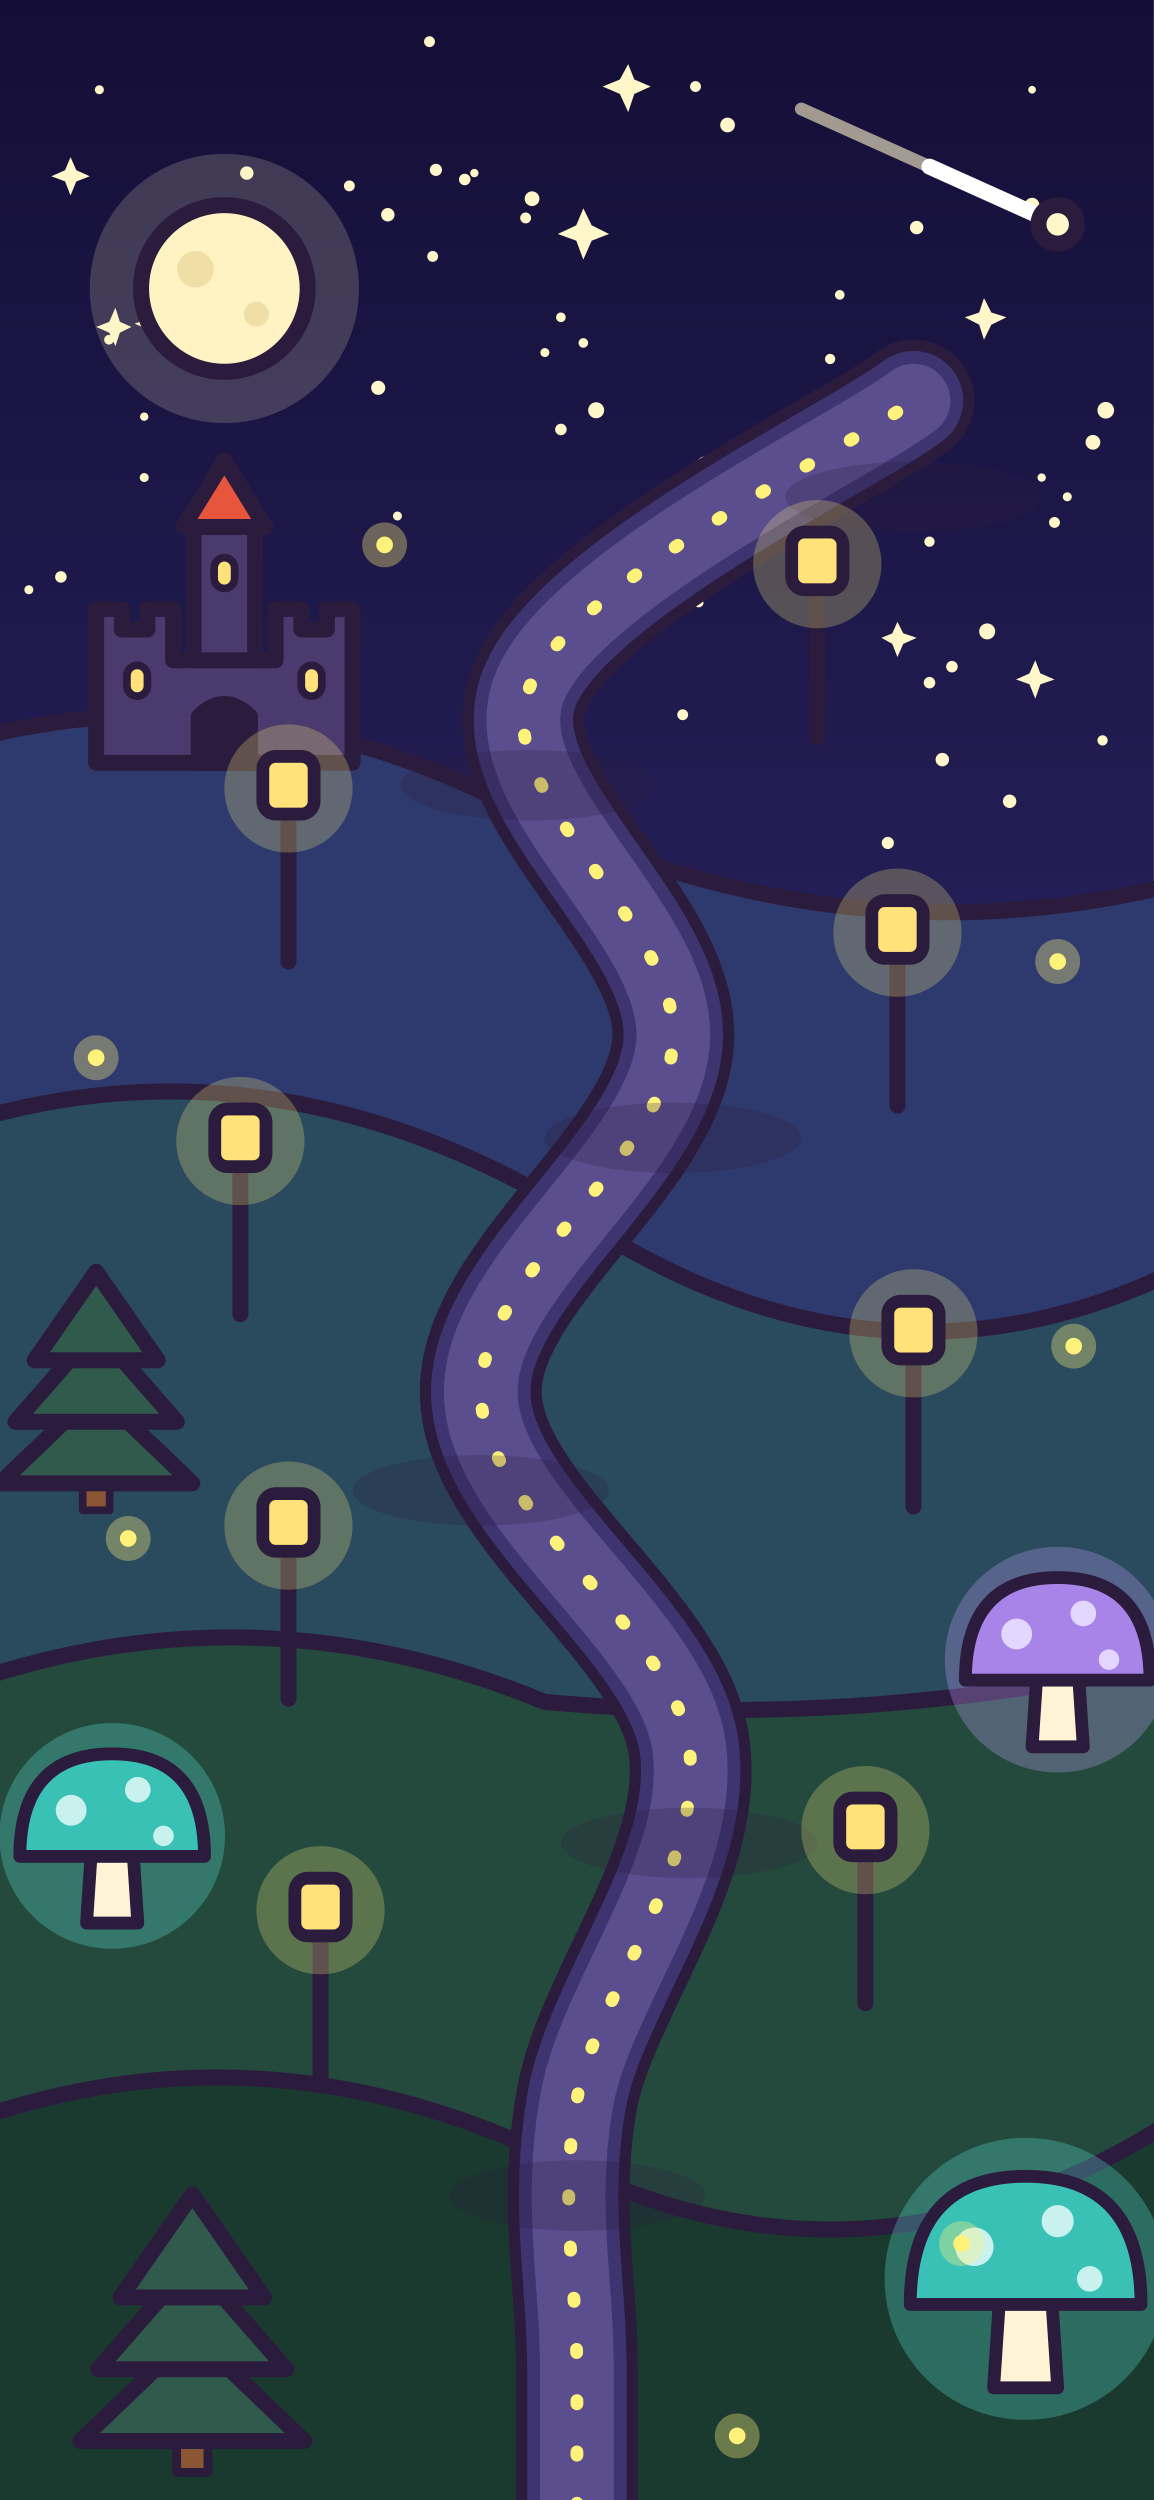
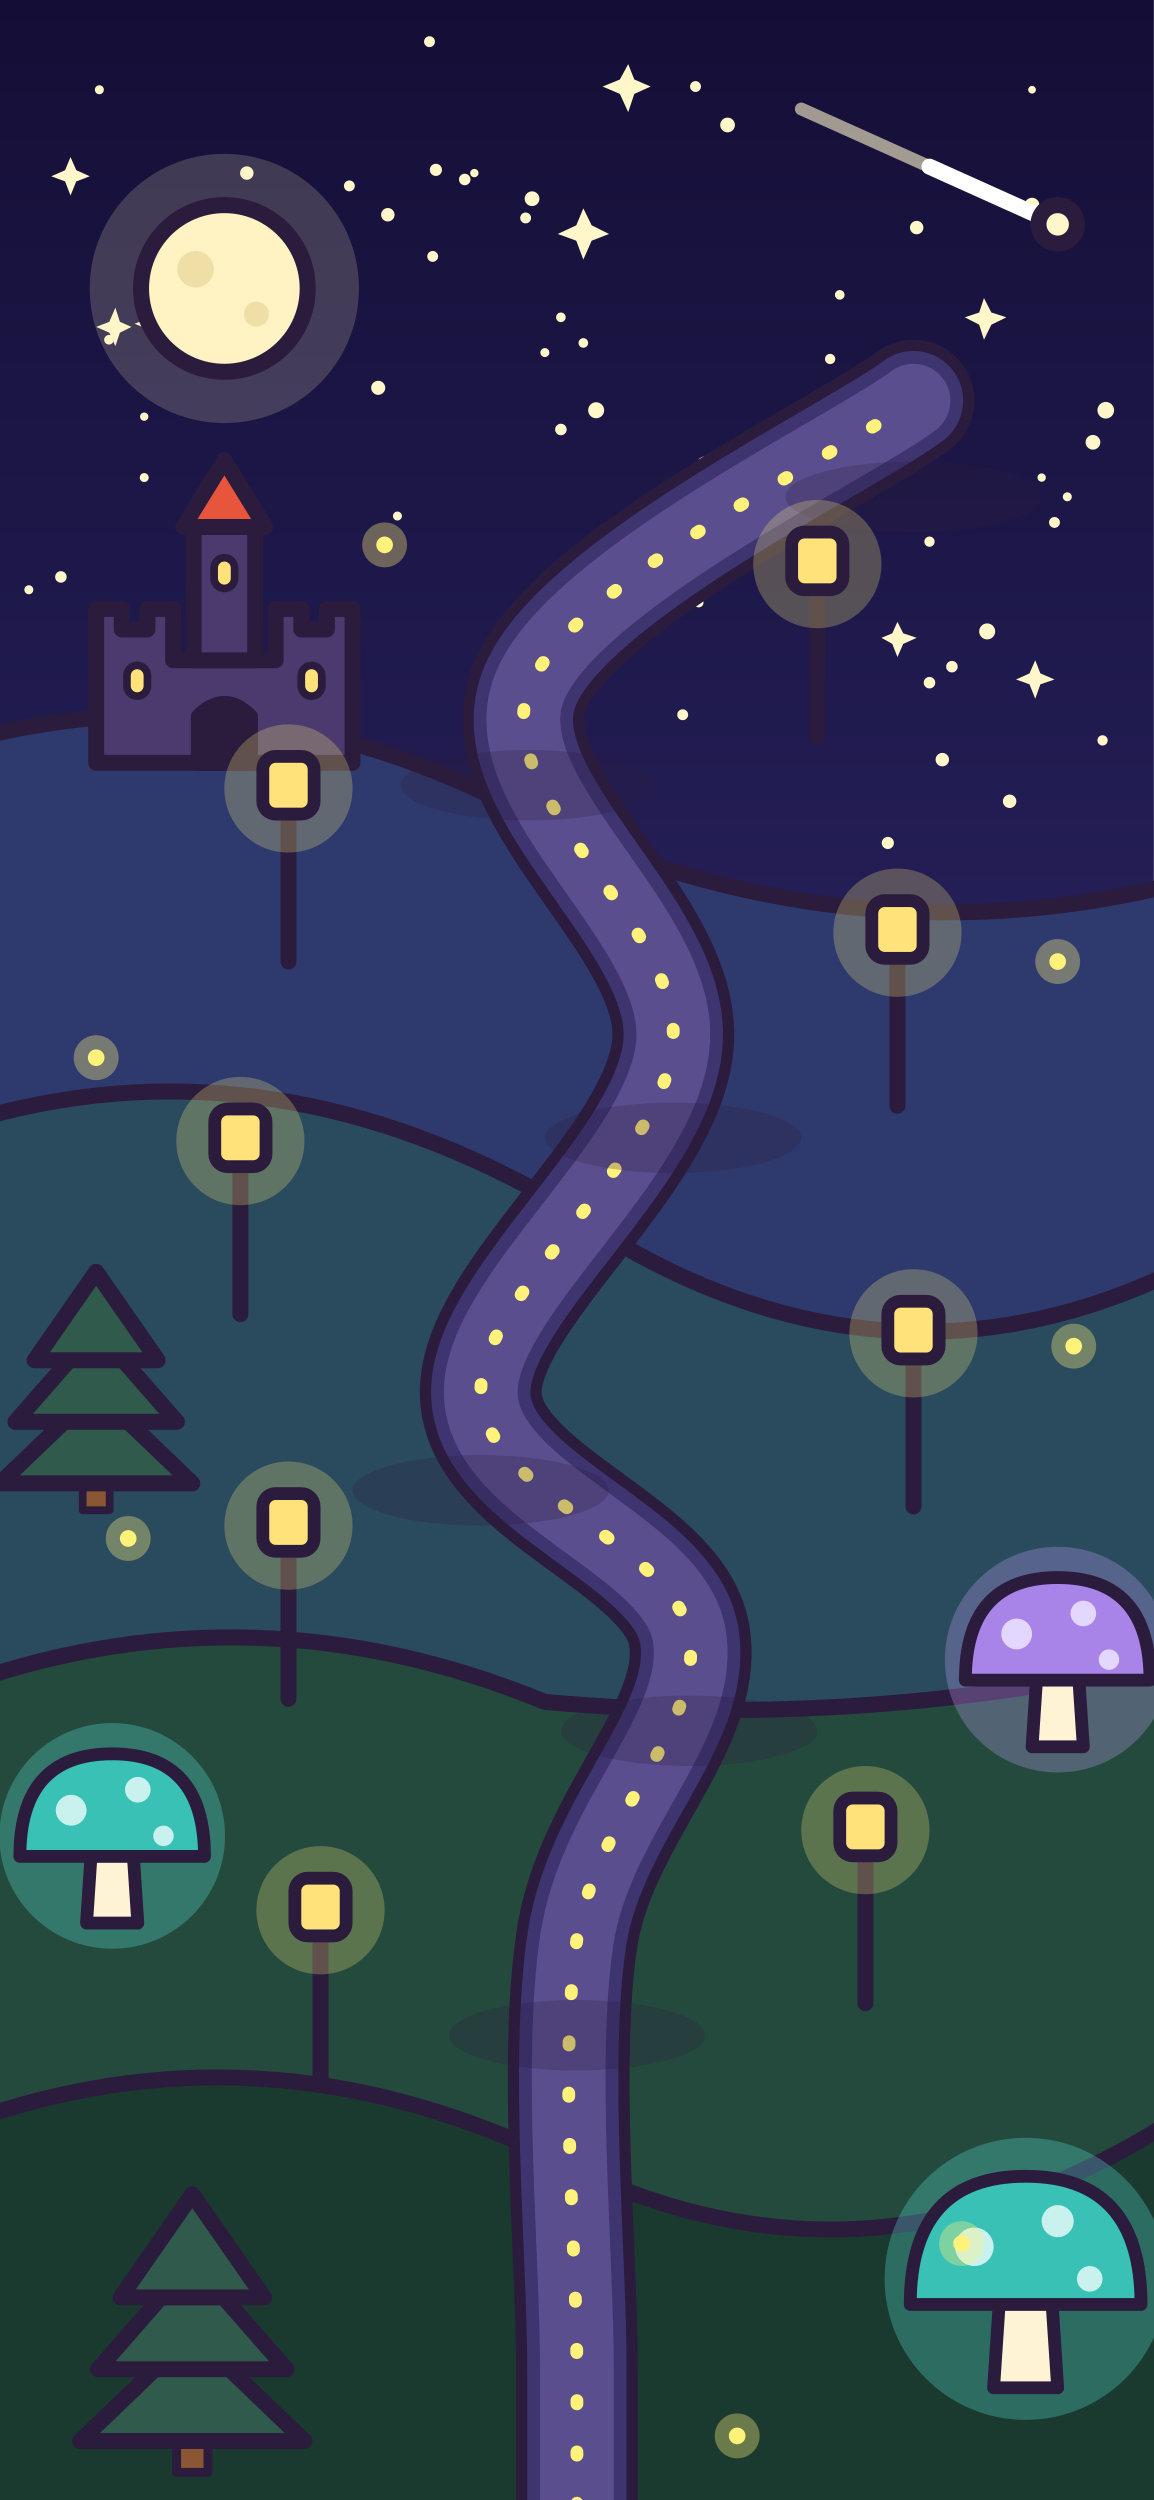
<svg xmlns="http://www.w3.org/2000/svg" viewBox="0 0 360 780" width="360" height="780">
  <defs>
    <linearGradient id="sky" x1="0" y1="0" x2="0" y2="1">
      <stop offset="0" stop-color="#140E36" />
      <stop offset="1" stop-color="#3E3A8C" />
    </linearGradient>
    <g id="cloud">
      <circle cx="0" cy="0" r="16" />
      <circle cx="18" cy="-8" r="20" />
      <circle cx="38" cy="0" r="15" />
      <rect x="0" y="0" width="38" height="14" rx="7" />
    </g>
    <g id="bush">
      <circle cx="0" cy="0" r="18" />
      <circle cx="22" cy="-8" r="22" />
      <circle cx="46" cy="2" r="17" />
      <rect x="0" y="0" width="46" height="18" />
    </g>
  </defs>
  <rect width="360" height="780" fill="url(#sky)" />
  <g stroke="#2B1B3D" stroke-width="5" stroke-linejoin="round" stroke-linecap="round">
    <circle cx="178" cy="204" r="2.3" fill="#FFF6C9" stroke="none" />
    <circle cx="118" cy="121" r="2.2" fill="#FFF6C9" stroke="none" />
    <circle cx="175" cy="134" r="1.8" fill="#FFF6C9" stroke="none" />
    <circle cx="121" cy="67" r="2.1" fill="#FFF6C9" stroke="none" />
    <circle cx="315" cy="250" r="2.1" fill="#FFF6C9" stroke="none" />
    <circle cx="124" cy="161" r="1.4" fill="#FFF6C9" stroke="none" />
    <circle cx="259" cy="112" r="1.6" fill="#FFF6C9" stroke="none" />
    <circle cx="345" cy="128" r="2.6" fill="#FFF6C9" stroke="none" />
    <circle cx="221" cy="276" r="2.1" fill="#FFF6C9" stroke="none" />
    <circle cx="69" cy="259" r="1.6" fill="#FFF6C9" stroke="none" />
    <circle cx="148" cy="54" r="1.3" fill="#FFF6C9" stroke="none" />
    <circle cx="134" cy="13" r="1.7" fill="#FFF6C9" stroke="none" />
    <circle cx="300" cy="359" r="1.8" fill="#FFF6C9" stroke="none" />
    <circle cx="45" cy="130" r="1.3" fill="#FFF6C9" stroke="none" />
    <circle cx="83" cy="227" r="2.1" fill="#FFF6C9" stroke="none" />
    <circle cx="19" cy="180" r="1.8" fill="#FFF6C9" stroke="none" />
    <circle cx="145" cy="56" r="1.8" fill="#FFF6C9" stroke="none" />
    <circle cx="43" cy="250" r="2.1" fill="#FFF6C9" stroke="none" />
    <circle cx="224" cy="151" r="2.5" fill="#FFF6C9" stroke="none" />
    <circle cx="135" cy="80" r="1.7" fill="#FFF6C9" stroke="none" />
    <circle cx="322" cy="64" r="2.3" fill="#FFF6C9" stroke="none" />
    <circle cx="331" cy="308" r="1.9" fill="#FFF6C9" stroke="none" />
    <circle cx="163" cy="315" r="2.2" fill="#FFF6C9" stroke="none" />
    <circle cx="286" cy="71" r="2.1" fill="#FFF6C9" stroke="none" />
    <circle cx="262" cy="92" r="1.5" fill="#FFF6C9" stroke="none" />
    <circle cx="297" cy="208" r="1.8" fill="#FFF6C9" stroke="none" />
    <circle cx="175" cy="99" r="1.5" fill="#FFF6C9" stroke="none" />
    <circle cx="45" cy="149" r="1.4" fill="#FFF6C9" stroke="none" />
    <circle cx="317" cy="344" r="2.0" fill="#FFF6C9" stroke="none" />
    <circle cx="39" cy="219" r="1.4" fill="#FFF6C9" stroke="none" />
    <circle cx="136" cy="53" r="1.9" fill="#FFF6C9" stroke="none" />
    <circle cx="34" cy="106" r="1.5" fill="#FFF6C9" stroke="none" />
    <circle cx="168" cy="336" r="2.0" fill="#FFF6C9" stroke="none" />
    <circle cx="277" cy="263" r="1.9" fill="#FFF6C9" stroke="none" />
    <circle cx="31" cy="28" r="1.4" fill="#FFF6C9" stroke="none" />
    <circle cx="186" cy="128" r="2.5" fill="#FFF6C9" stroke="none" />
    <circle cx="77" cy="54" r="2.1" fill="#FFF6C9" stroke="none" />
    <circle cx="217" cy="27" r="1.7" fill="#FFF6C9" stroke="none" />
    <circle cx="161" cy="298" r="2.3" fill="#FFF6C9" stroke="none" />
    <circle cx="308" cy="197" r="2.5" fill="#FFF6C9" stroke="none" />
    <circle cx="170" cy="110" r="1.4" fill="#FFF6C9" stroke="none" />
    <circle cx="294" cy="237" r="2.1" fill="#FFF6C9" stroke="none" />
    <circle cx="344" cy="231" r="1.6" fill="#FFF6C9" stroke="none" />
    <circle cx="247" cy="334" r="1.4" fill="#FFF6C9" stroke="none" />
    <circle cx="333" cy="155" r="1.4" fill="#FFF6C9" stroke="none" />
    <circle cx="183" cy="283" r="1.9" fill="#FFF6C9" stroke="none" />
    <circle cx="101" cy="278" r="1.3" fill="#FFF6C9" stroke="none" />
    <circle cx="239" cy="135" r="2.1" fill="#FFF6C9" stroke="none" />
    <circle cx="182" cy="107" r="1.5" fill="#FFF6C9" stroke="none" />
    <circle cx="290" cy="169" r="1.6" fill="#FFF6C9" stroke="none" />
    <circle cx="212" cy="278" r="1.3" fill="#FFF6C9" stroke="none" />
    <circle cx="166" cy="62" r="2.3" fill="#FFF6C9" stroke="none" />
    <circle cx="24" cy="301" r="2.0" fill="#FFF6C9" stroke="none" />
    <circle cx="186" cy="197" r="1.6" fill="#FFF6C9" stroke="none" />
    <circle cx="164" cy="68" r="1.7" fill="#FFF6C9" stroke="none" />
    <circle cx="213" cy="223" r="1.7" fill="#FFF6C9" stroke="none" />
    <circle cx="220" cy="284" r="2.3" fill="#FFF6C9" stroke="none" />
    <circle cx="9" cy="184" r="1.4" fill="#FFF6C9" stroke="none" />
    <circle cx="290" cy="213" r="1.8" fill="#FFF6C9" stroke="none" />
    <circle cx="218" cy="188" r="1.5" fill="#FFF6C9" stroke="none" />
    <circle cx="322" cy="28" r="1.2" fill="#FFF6C9" stroke="none" />
    <circle cx="109" cy="58" r="1.7" fill="#FFF6C9" stroke="none" />
    <circle cx="220" cy="145" r="2.6" fill="#FFF6C9" stroke="none" />
    <circle cx="120" cy="339" r="2.6" fill="#FFF6C9" stroke="none" />
    <circle cx="197" cy="292" r="1.3" fill="#FFF6C9" stroke="none" />
    <circle cx="329" cy="163" r="1.7" fill="#FFF6C9" stroke="none" />
    <circle cx="325" cy="149" r="1.3" fill="#FFF6C9" stroke="none" />
    <circle cx="17" cy="289" r="1.5" fill="#FFF6C9" stroke="none" />
    <circle cx="227" cy="39" r="2.3" fill="#FFF6C9" stroke="none" />
    <circle cx="341" cy="138" r="2.3" fill="#FFF6C9" stroke="none" />
    <path d="M307 93 L309.3 97.5 L314 99 L309.3 101.3 L307 106 L305.5 101.3 L301 99 L305.5 97.5 Z" fill="#FFF6C9" stroke="none" />
    <path d="M339 337 L341.4 341.8 L346 344 L341.4 345.8 L339 350 L337.4 345.8 L333 344 L337.4 341.8 Z" fill="#FFF6C9" stroke="none" />
    <path d="M196 20 L197.9 24.8 L203 27 L197.9 29.3 L196 35 L193.4 29.3 L188 27 L193.4 24.8 Z" fill="#FFF6C9" stroke="none" />
    <path d="M323 206 L324.6 210.1 L329 212 L324.6 213.5 L323 218 L321.2 213.5 L317 212 L321.2 210.1 Z" fill="#FFF6C9" stroke="none" />
    <path d="M60 229 L62.5 233.8 L68 236 L62.5 238.0 L60 243 L58.3 238.0 L53 236 L58.3 233.8 Z" fill="#FFF6C9" stroke="none" />
    <path d="M211 300 L212.8 304.0 L216 306 L212.8 307.1 L211 311 L209.8 307.1 L206 306 L209.8 304.0 Z" fill="#FFF6C9" stroke="none" />
    <path d="M22 49 L23.8 53.1 L28 55 L23.8 56.6 L22 61 L20.3 56.6 L16 55 L20.3 53.1 Z" fill="#FFF6C9" stroke="none" />
    <path d="M36 96 L37.4 100.4 L41 102 L37.4 103.8 L36 108 L34.1 103.8 L30 102 L34.1 100.4 Z" fill="#FFF6C9" stroke="none" />
    <path d="M280 194 L281.8 197.6 L286 199 L281.8 200.9 L280 205 L278.4 200.9 L275 199 L278.4 197.6 Z" fill="#FFF6C9" stroke="none" />
    <path d="M182 65 L184.6 70.3 L190 73 L184.6 75.1 L182 81 L179.8 75.1 L174 73 L179.8 70.3 Z" fill="#FFF6C9" stroke="none" />
    <path d="M49 94 L51.1 99.1 L56 101 L51.1 103.1 L49 108 L47.0 103.1 L42 101 L47.0 99.1 Z" fill="#FFF6C9" stroke="none" />
    <circle cx="70" cy="90" r="42" fill="#FFF3C4" opacity="0.18" stroke="none" />
    <circle cx="70" cy="90" r="26" fill="#FFF3C4" />
    <circle cx="61" cy="84" r="5.7" fill="#EFDFA6" stroke="none" />
    <circle cx="80" cy="98" r="3.9" fill="#EFDFA6" stroke="none" />
    <path d="M330 70 L250 34" fill="none" stroke="#FFF6C9" stroke-width="4" opacity="0.6" />
    <path d="M330 70 L290 52" fill="none" stroke="#FFFFFF" stroke-width="5" />
    <circle cx="330" cy="70" r="6" fill="#FFF6C9" />
    <path d="M-10 231 Q80 207 170 257 Q270 301 370 275 L370 790 L-10 790 Z" fill="#2E3A6E" />
    <g transform="translate(70 238) scale(0.8)" stroke-width="6.2">
      <path d="M-50 0 L-50 -60 L-40 -60 L-40 -52 L-30 -52 L-30 -60 L-20 -60 L-20 -40 L20 -40 L20 -60 L30 -60 L30 -52 L40 -52 L40 -60 L50 -60 L50 0 Z" fill="#4A3A6E" />
      <path d="M-12 -40 L-12 -92 L12 -92 L12 -40 Z" fill="#4A3A6E" />
      <path d="M-16 -92 L0 -118 L16 -92 Z" fill="#E8553D" />
      <rect x="-4" y="-80" width="8" height="12" rx="4" fill="#FFE27A" stroke-width="3" />
      <rect x="-38" y="-38" width="8" height="12" rx="4" fill="#FFE27A" stroke-width="3" />
      <rect x="30" y="-38" width="8" height="12" rx="4" fill="#FFE27A" stroke-width="3" />
      <path d="M-10 0 L-10 -18 Q0 -28 10 -18 L10 0 Z" fill="#2B1B3D" />
    </g>
    <path d="M-10 350 Q80 323 170 373 Q270 445 370 395 L370 790 L-10 790 Z" fill="#2A4A5E" />
    <path d="M-10 525 Q80 494 170 531 Q270 540 370 517 L370 790 L-10 790 Z" fill="#244A3E" />
    <path d="M-10 662 Q80 630 170 672 Q270 725 370 659 L370 790 L-10 790 Z" fill="#1A3A30" />
-     <path d="M180 830 C180.0 815.0 180.0 769.2 180 740 C180.0 710.8 174.2 687.5 180 655 C185.8 622.5 220.0 581.7 215 545 C210.0 508.3 150.8 471.7 150 435 C149.2 398.3 207.5 361.7 210 325 C212.5 288.3 152.5 248.3 165 215 C177.5 181.7 265.0 140.0 285 125" fill="none" stroke="#2B1B3D" stroke-width="38" />
-     <path d="M180 830 C180.0 815.0 180.0 769.2 180 740 C180.0 710.8 174.2 687.5 180 655 C185.8 622.5 220.0 581.7 215 545 C210.0 508.3 150.8 471.7 150 435 C149.2 398.3 207.5 361.7 210 325 C212.5 288.3 152.5 248.3 165 215 C177.5 181.7 265.0 140.0 285 125" fill="none" stroke="#3E3470" stroke-width="31" />
-     <path d="M180 830 C180.0 815.0 180.0 769.2 180 740 C180.0 710.8 174.2 687.5 180 655 C185.8 622.5 220.0 581.7 215 545 C210.0 508.3 150.8 471.7 150 435 C149.2 398.3 207.5 361.7 210 325 C212.5 288.3 152.5 248.3 165 215 C177.5 181.7 265.0 140.0 285 125" fill="none" stroke="#5B4E8E" stroke-width="23" />
-     <path d="M180 830 C180.0 815.0 180.0 769.2 180 740 C180.0 710.8 174.2 687.5 180 655 C185.8 622.5 220.0 581.7 215 545 C210.0 508.3 150.8 471.7 150 435 C149.2 398.3 207.5 361.7 210 325 C212.5 288.3 152.5 248.3 165 215 C177.5 181.7 265.0 140.0 285 125" fill="none" stroke="#FFF27A" stroke-width="4" stroke-dasharray="1 15" />
-     <ellipse cx="180" cy="685" rx="40" ry="11" fill="#2B1B3D" opacity="0.25" stroke="none" />
-     <ellipse cx="215" cy="575" rx="40" ry="11" fill="#2B1B3D" opacity="0.25" stroke="none" />
+     <path d="M180 830 C180.0 815.0 180.0 777.5 180 740 C180.0 702.5 174.2 643.3 180 605 C185.8 566.7 220.0 538.3 215 510 C210.0 481.7 150.8 465.8 150 435 C149.2 404.2 207.5 361.7 210 325 C212.5 288.3 152.5 248.3 165 215 C177.5 181.7 265.0 140.0 285 125" fill="none" stroke="#2B1B3D" stroke-width="38" />
+     <path d="M180 830 C180.0 815.0 180.0 777.5 180 740 C180.0 702.5 174.2 643.3 180 605 C185.8 566.7 220.0 538.3 215 510 C210.0 481.7 150.8 465.8 150 435 C149.2 404.2 207.5 361.7 210 325 C212.5 288.3 152.5 248.3 165 215 C177.5 181.7 265.0 140.0 285 125" fill="none" stroke="#3E3470" stroke-width="31" />
+     <path d="M180 830 C180.0 815.0 180.0 777.5 180 740 C180.0 702.5 174.2 643.3 180 605 C185.8 566.7 220.0 538.3 215 510 C210.0 481.7 150.8 465.8 150 435 C149.2 404.2 207.5 361.7 210 325 C212.5 288.3 152.5 248.3 165 215 C177.5 181.7 265.0 140.0 285 125" fill="none" stroke="#5B4E8E" stroke-width="23" />
+     <path d="M180 830 C180.0 815.0 180.0 777.5 180 740 C180.0 702.5 174.2 643.3 180 605 C185.8 566.7 220.0 538.3 215 510 C210.0 481.7 150.8 465.8 150 435 C149.2 404.2 207.5 361.7 210 325 C212.5 288.3 152.5 248.3 165 215 C177.5 181.7 265.0 140.0 285 125" fill="none" stroke="#FFF27A" stroke-width="4" stroke-dasharray="1 15" />
+     <ellipse cx="180" cy="635" rx="40" ry="11" fill="#2B1B3D" opacity="0.25" stroke="none" />
+     <ellipse cx="215" cy="540" rx="40" ry="11" fill="#2B1B3D" opacity="0.25" stroke="none" />
    <ellipse cx="150" cy="465" rx="40" ry="11" fill="#2B1B3D" opacity="0.25" stroke="none" />
    <ellipse cx="210" cy="355" rx="40" ry="11" fill="#2B1B3D" opacity="0.25" stroke="none" />
    <ellipse cx="165" cy="245" rx="40" ry="11" fill="#2B1B3D" opacity="0.25" stroke="none" />
    <ellipse cx="285" cy="155" rx="40" ry="11" fill="#2B1B3D" opacity="0.25" stroke="none" />
    <path d="M100 650 L100 604" fill="none" stroke="#2B1B3D" stroke-width="5" />
    <circle cx="100" cy="596" r="20" fill="#FFF27A" opacity="0.25" stroke="none" />
    <rect x="92" y="586" width="16" height="18" rx="4" fill="#FFE27A" stroke-width="4" />
    <path d="M270 625 L270 579" fill="none" stroke="#2B1B3D" stroke-width="5" />
    <circle cx="270" cy="571" r="20" fill="#FFF27A" opacity="0.25" stroke="none" />
    <rect x="262" y="561" width="16" height="18" rx="4" fill="#FFE27A" stroke-width="4" />
    <path d="M90 530 L90 484" fill="none" stroke="#2B1B3D" stroke-width="5" />
    <circle cx="90" cy="476" r="20" fill="#FFF27A" opacity="0.25" stroke="none" />
    <rect x="82" y="466" width="16" height="18" rx="4" fill="#FFE27A" stroke-width="4" />
    <path d="M285 470 L285 424" fill="none" stroke="#2B1B3D" stroke-width="5" />
    <circle cx="285" cy="416" r="20" fill="#FFF27A" opacity="0.25" stroke="none" />
    <rect x="277" y="406" width="16" height="18" rx="4" fill="#FFE27A" stroke-width="4" />
    <path d="M75 410 L75 364" fill="none" stroke="#2B1B3D" stroke-width="5" />
    <circle cx="75" cy="356" r="20" fill="#FFF27A" opacity="0.25" stroke="none" />
    <rect x="67" y="346" width="16" height="18" rx="4" fill="#FFE27A" stroke-width="4" />
    <path d="M280 345 L280 299" fill="none" stroke="#2B1B3D" stroke-width="5" />
    <circle cx="280" cy="291" r="20" fill="#FFF27A" opacity="0.25" stroke="none" />
    <rect x="272" y="281" width="16" height="18" rx="4" fill="#FFE27A" stroke-width="4" />
    <path d="M90 300 L90 254" fill="none" stroke="#2B1B3D" stroke-width="5" />
    <circle cx="90" cy="246" r="20" fill="#FFF27A" opacity="0.25" stroke="none" />
    <rect x="82" y="236" width="16" height="18" rx="4" fill="#FFE27A" stroke-width="4" />
    <path d="M255 230 L255 184" fill="none" stroke="#2B1B3D" stroke-width="5" />
    <circle cx="255" cy="176" r="20" fill="#FFF27A" opacity="0.25" stroke="none" />
    <rect x="247" y="166" width="16" height="18" rx="4" fill="#FFE27A" stroke-width="4" />
    <g transform="translate(35 600) scale(0.8)" stroke-width="5.0">
      <circle cx="0" cy="-34" r="44" fill="#5CF2E0" opacity="0.28" stroke="none" />
      <path d="M-10 0 L-8 -30 L8 -30 L10 0 Z" fill="#FFF3D6" />
      <path d="M-36 -26 Q-36 -66 0 -66 Q36 -66 36 -26 Z" fill="#39C1B5" />
      <circle cx="-16" cy="-44" r="6" fill="#C9F2EE" stroke="none" />
      <circle cx="10" cy="-52" r="5" fill="#C9F2EE" stroke="none" />
      <circle cx="20" cy="-34" r="4" fill="#C9F2EE" stroke="none" />
    </g>
    <g transform="translate(330 545) scale(0.8)" stroke-width="5.0">
      <circle cx="0" cy="-34" r="44" fill="#C9A8FF" opacity="0.28" stroke="none" />
      <path d="M-10 0 L-8 -30 L8 -30 L10 0 Z" fill="#FFF3D6" />
      <path d="M-36 -26 Q-36 -66 0 -66 Q36 -66 36 -26 Z" fill="#A884E8" />
      <circle cx="-16" cy="-44" r="6" fill="#E3D6FF" stroke="none" />
      <circle cx="10" cy="-52" r="5" fill="#E3D6FF" stroke="none" />
      <circle cx="20" cy="-34" r="4" fill="#E3D6FF" stroke="none" />
    </g>
    <g transform="translate(320 745) scale(1.0)" stroke-width="4.0">
      <circle cx="0" cy="-34" r="44" fill="#5CF2E0" opacity="0.28" stroke="none" />
      <path d="M-10 0 L-8 -30 L8 -30 L10 0 Z" fill="#FFF3D6" />
      <path d="M-36 -26 Q-36 -66 0 -66 Q36 -66 36 -26 Z" fill="#39C1B5" />
      <circle cx="-16" cy="-44" r="6" fill="#C9F2EE" stroke="none" />
      <circle cx="10" cy="-52" r="5" fill="#C9F2EE" stroke="none" />
      <circle cx="20" cy="-34" r="4" fill="#C9F2EE" stroke="none" />
    </g>
    <circle cx="30" cy="330" r="7" fill="#FFF27A" opacity="0.35" stroke="none" />
    <circle cx="30" cy="330" r="2.6" fill="#FFF27A" stroke="none" />
    <circle cx="330" cy="300" r="7" fill="#FFF27A" opacity="0.35" stroke="none" />
    <circle cx="330" cy="300" r="2.6" fill="#FFF27A" stroke="none" />
    <circle cx="300" cy="700" r="7" fill="#FFF27A" opacity="0.35" stroke="none" />
    <circle cx="300" cy="700" r="2.6" fill="#FFF27A" stroke="none" />
    <circle cx="60" cy="700" r="7" fill="#FFF27A" opacity="0.35" stroke="none" />
    <circle cx="60" cy="700" r="2.6" fill="#FFF27A" stroke="none" />
    <circle cx="40" cy="480" r="7" fill="#FFF27A" opacity="0.35" stroke="none" />
    <circle cx="40" cy="480" r="2.6" fill="#FFF27A" stroke="none" />
    <circle cx="335" cy="420" r="7" fill="#FFF27A" opacity="0.35" stroke="none" />
    <circle cx="335" cy="420" r="2.6" fill="#FFF27A" stroke="none" />
    <circle cx="120" cy="170" r="7" fill="#FFF27A" opacity="0.35" stroke="none" />
    <circle cx="120" cy="170" r="2.6" fill="#FFF27A" stroke="none" />
    <circle cx="230" cy="760" r="7" fill="#FFF27A" opacity="0.35" stroke="none" />
    <circle cx="230" cy="760" r="2.6" fill="#FFF27A" stroke="none" />
    <g transform="translate(30 470) scale(0.6)" stroke-width="8.3">
      <rect x="-7" y="-22" width="14" height="24" fill="#8A5634" stroke-width="4" />
      <path d="M0 -60 L50 -12 L-50 -12 Z" fill="#2F5A4C" />
      <path d="M0 -92 L42 -44 L-42 -44 Z" fill="#2F5A4C" />
      <path d="M0 -122 L32 -76 L-32 -76 Z" fill="#2F5A4C" />
    </g>
    <g transform="translate(60 770) scale(0.7)" stroke-width="7.1">
      <rect x="-7" y="-22" width="14" height="24" fill="#8A5634" stroke-width="4" />
      <path d="M0 -60 L50 -12 L-50 -12 Z" fill="#2F5A4C" />
      <path d="M0 -92 L42 -44 L-42 -44 Z" fill="#2F5A4C" />
      <path d="M0 -122 L32 -76 L-32 -76 Z" fill="#2F5A4C" />
    </g>
  </g>
</svg>
